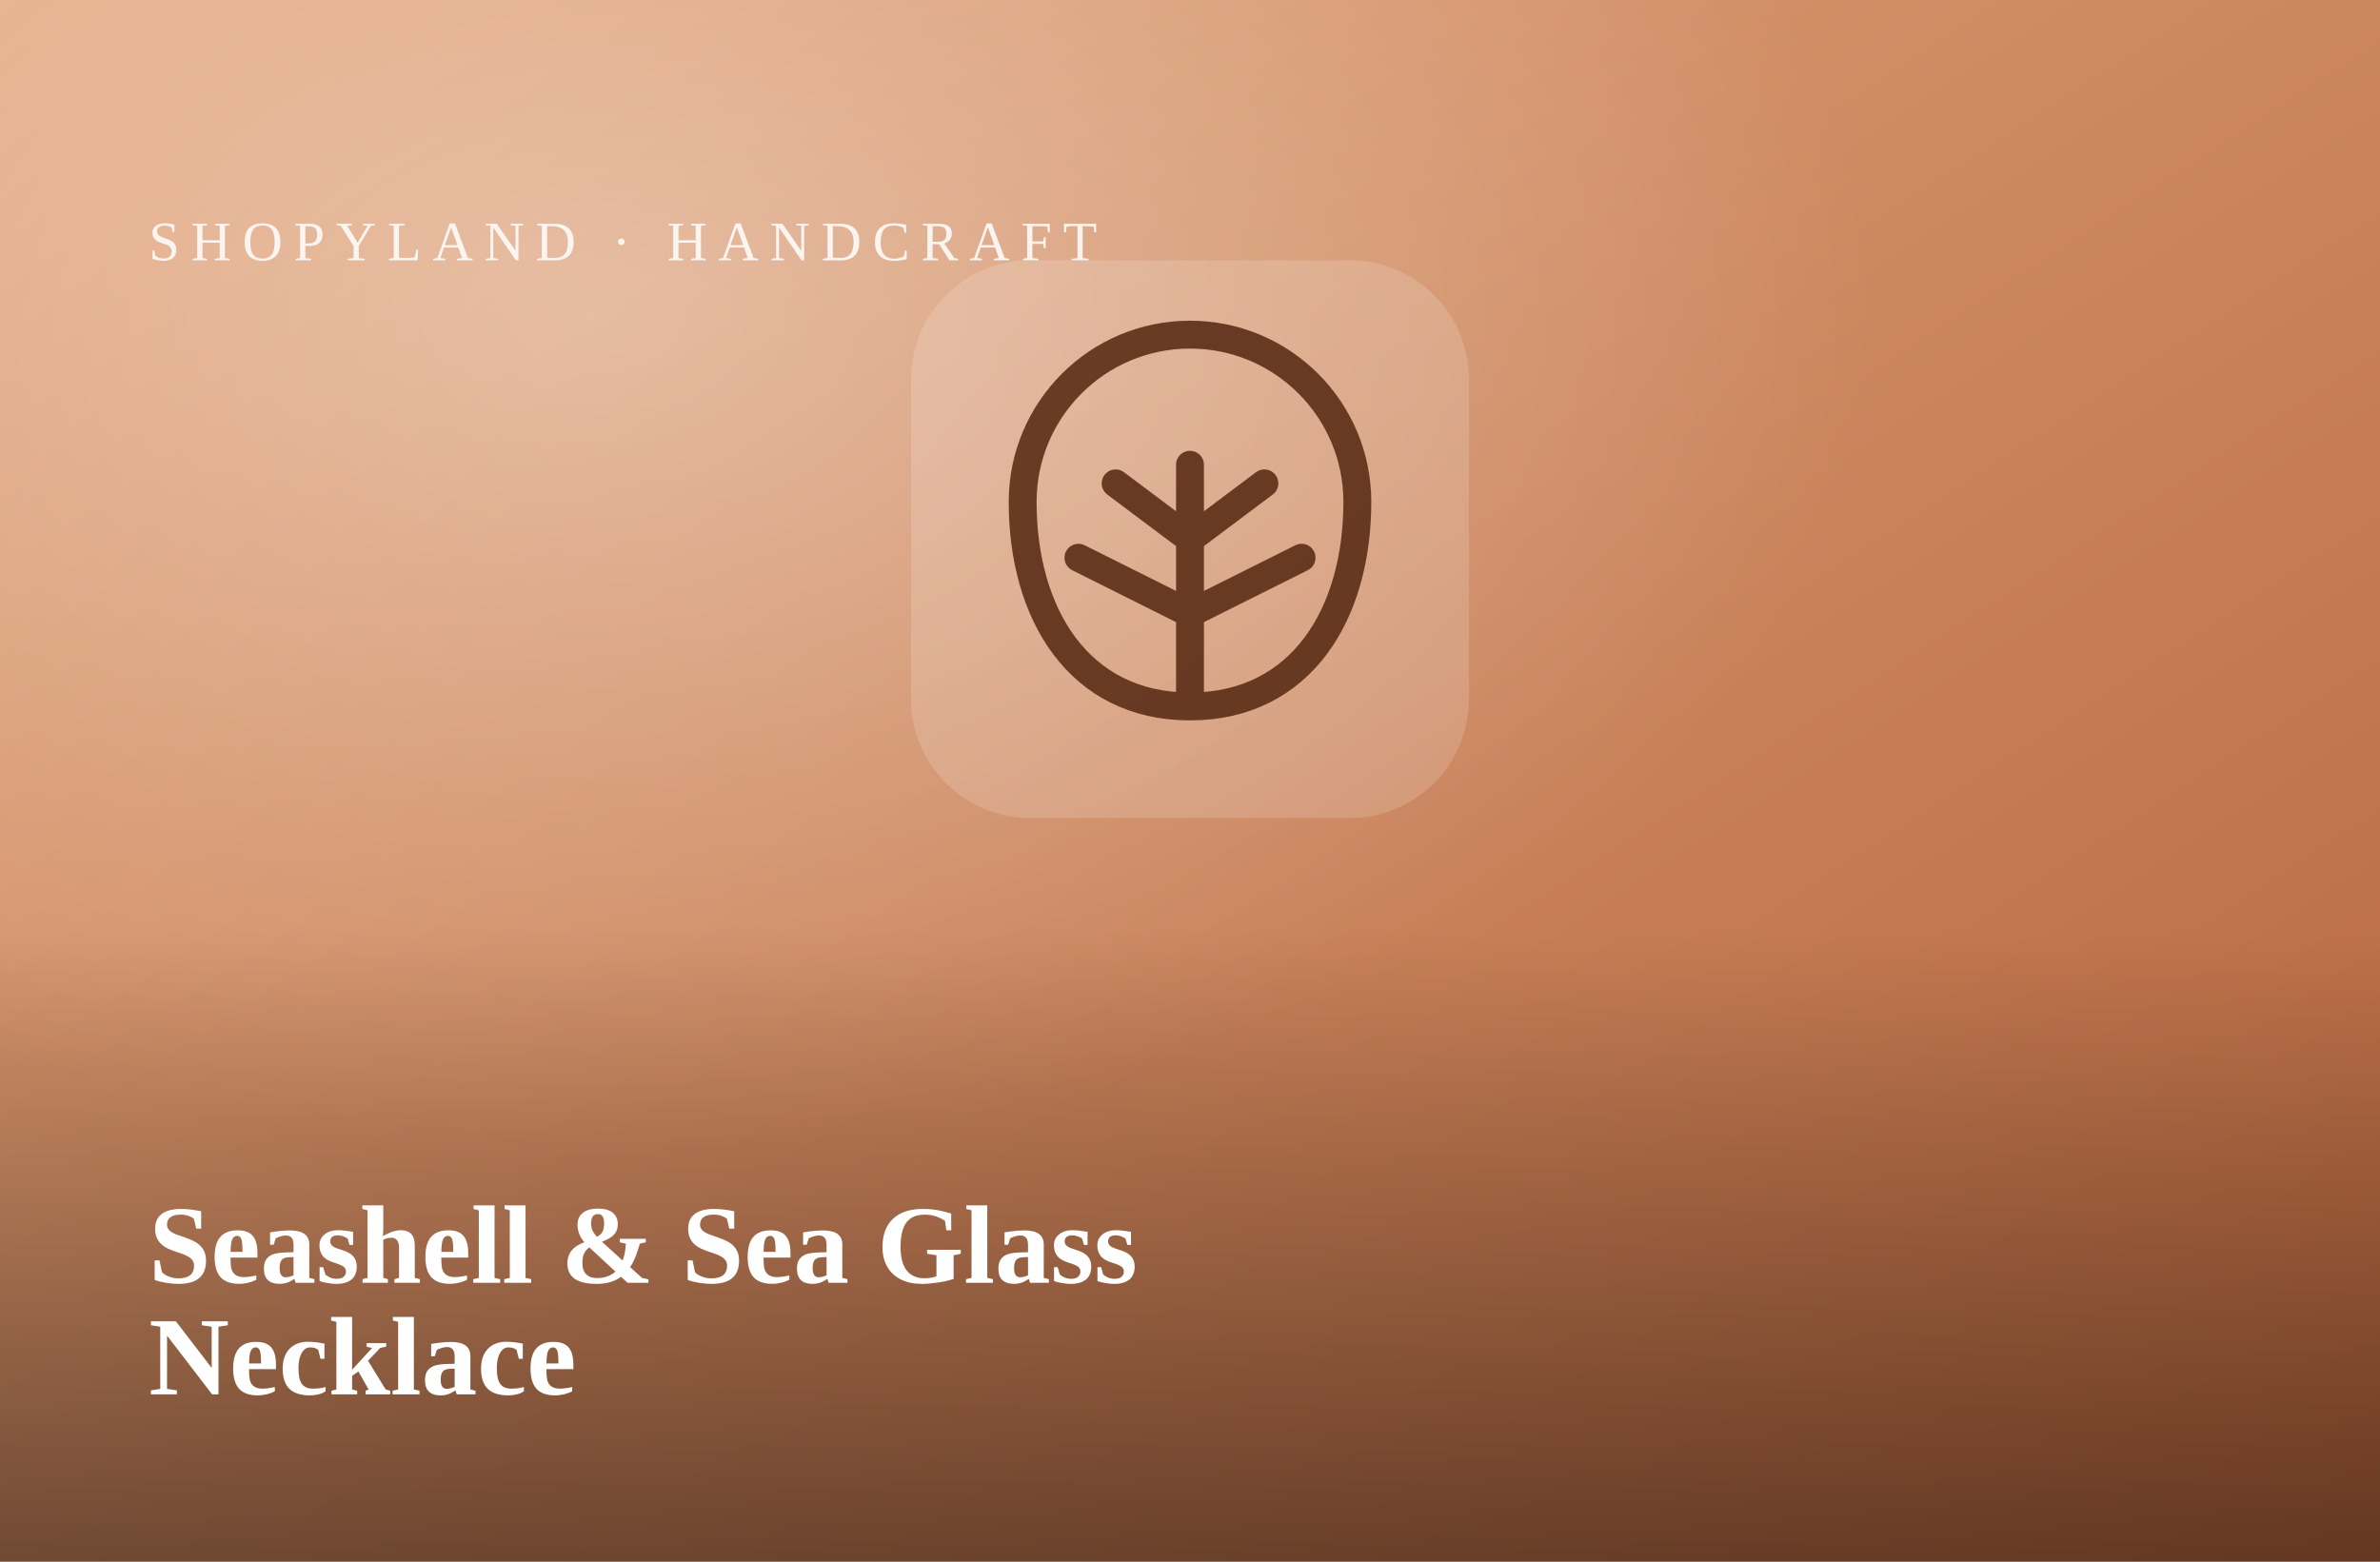
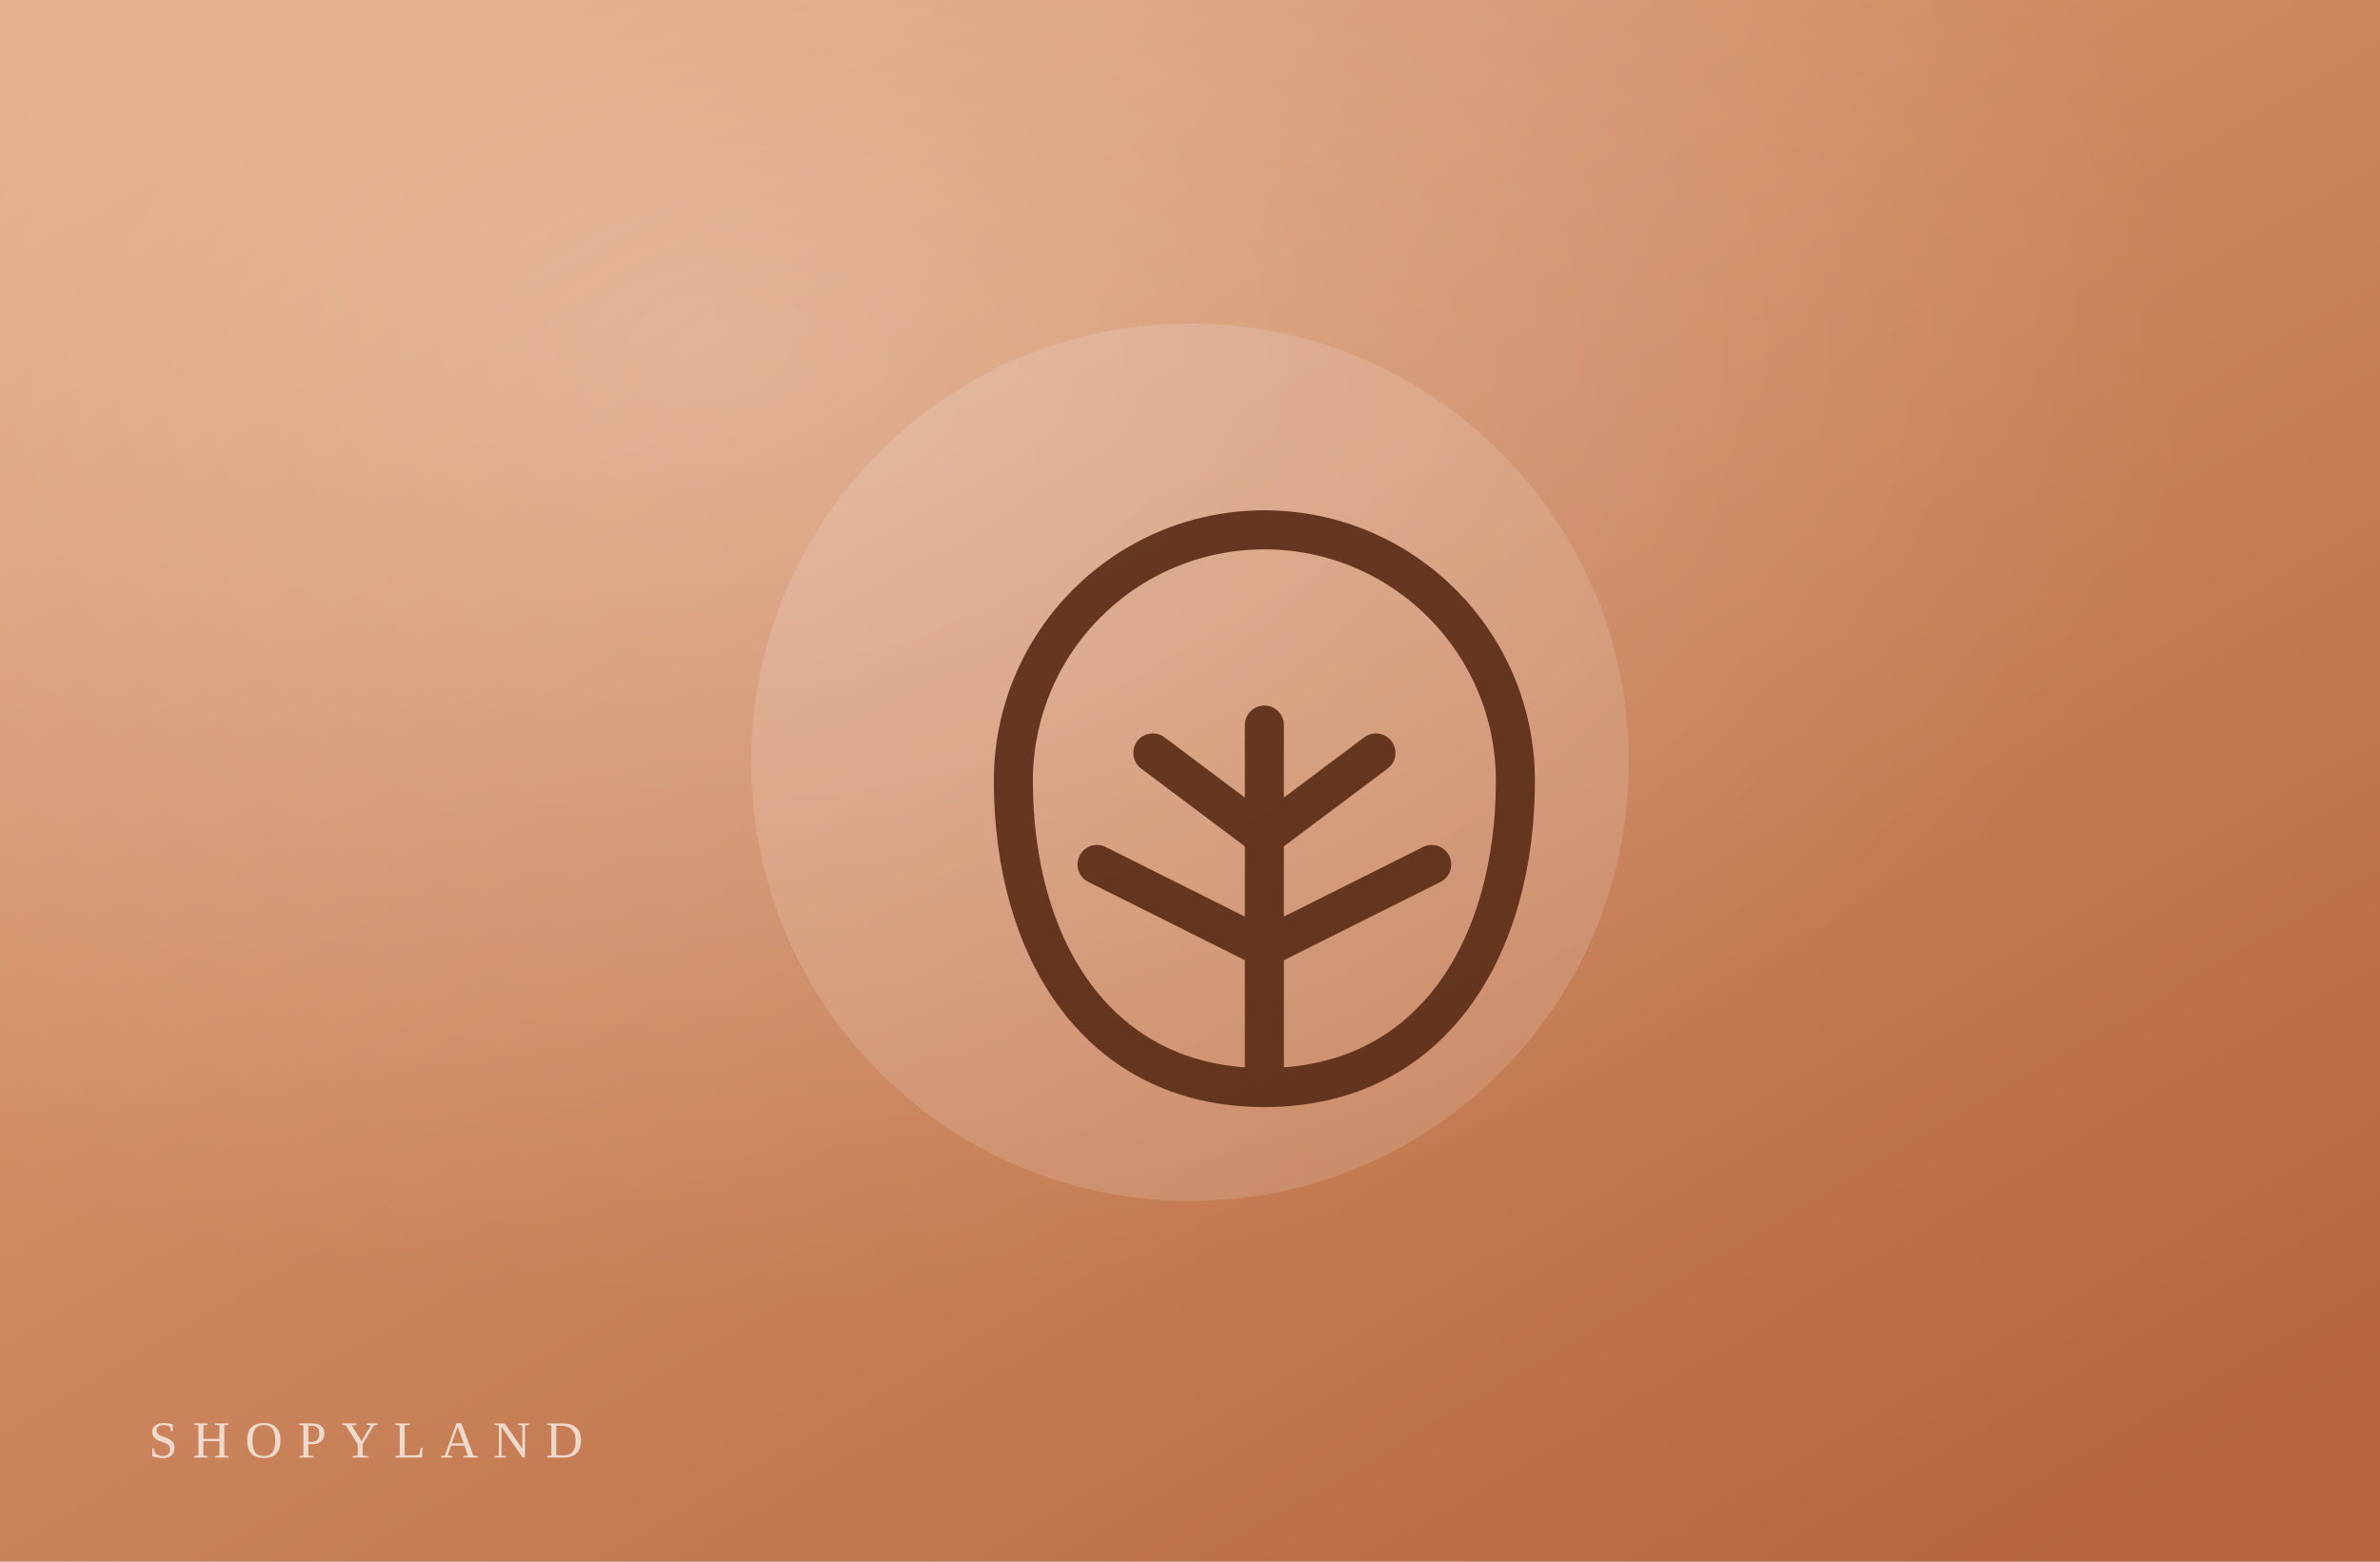
<svg xmlns="http://www.w3.org/2000/svg" viewBox="0 0 640 420" width="640" height="420">
  <defs>
-     <linearGradient id="bg" x1="0" y1="0" x2="1" y2="1">
+     <linearGradient id="bg" x1="0" y1="0" x2="0.9" y2="1">
      <stop offset="0" stop-color="#E3A87F" />
      <stop offset="1" stop-color="#B5643C" />
    </linearGradient>
-     <radialGradient id="hl" cx="0.25" cy="0.2" r="0.9">
-       <stop offset="0" stop-color="#ffffff" stop-opacity="0.35" />
-       <stop offset="0.6" stop-color="#ffffff" stop-opacity="0" />
+     <radialGradient id="hl" cx="0.3" cy="0.22" r="0.95">
+       <stop offset="0" stop-color="#ffffff" stop-opacity="0.28" />
+       <stop offset="0.65" stop-color="#ffffff" stop-opacity="0" />
    </radialGradient>
-     <linearGradient id="scrim" x1="0" y1="0" x2="0" y2="1">
-       <stop offset="0" stop-color="#000" stop-opacity="0" />
-       <stop offset="1" stop-color="#000" stop-opacity="0.45" />
-     </linearGradient>
  </defs>
  <rect width="640" height="420" fill="url(#bg)" />
  <rect width="640" height="420" fill="url(#hl)" />
-   <rect x="245" y="70" width="150" height="150" rx="32" fill="#ffffff" fill-opacity="0.16" />
-   <g transform="translate(260 85) scale(5)" fill="none" stroke="#5C2E17" stroke-opacity="0.9" stroke-width="1.5" stroke-linecap="round" stroke-linejoin="round">
+   <circle cx="320" cy="205" r="118" fill="#ffffff" fill-opacity="0.14" />
+   <g transform="translate(250 135) scale(7.5)" fill="none" stroke="#5C2E17" stroke-opacity="0.92" stroke-width="1.4" stroke-linecap="round" stroke-linejoin="round">
    <path d="M12 21C6 21 3 16 3 10a9 9 0 0 1 18 0c0 6-3 11-9 11zM12 21V8M12 12l-4-3M12 12l4-3M12 16l-6-3M12 16l6-3" />
  </g>
-   <rect x="0" y="250" width="640" height="170" fill="url(#scrim)" />
-   <text x="40" y="70" font-family="Georgia, 'Times New Roman', serif" font-size="15" letter-spacing="3" fill="#ffffff" fill-opacity="0.85">SHOPYLAND · HANDCRAFT</text>
-   <text x="40" y="345" font-family="Georgia, 'Times New Roman', serif" font-weight="bold" font-size="30" fill="#ffffff">
-     <tspan x="40" dy="0">Seashell &amp; Sea Glass</tspan>
-     <tspan x="40" dy="30">Necklace</tspan>
-   </text>
+   <text x="40" y="392" font-family="Georgia, 'Times New Roman', serif" font-size="14" letter-spacing="4" fill="#ffffff" fill-opacity="0.7">SHOPYLAND</text>
</svg>
